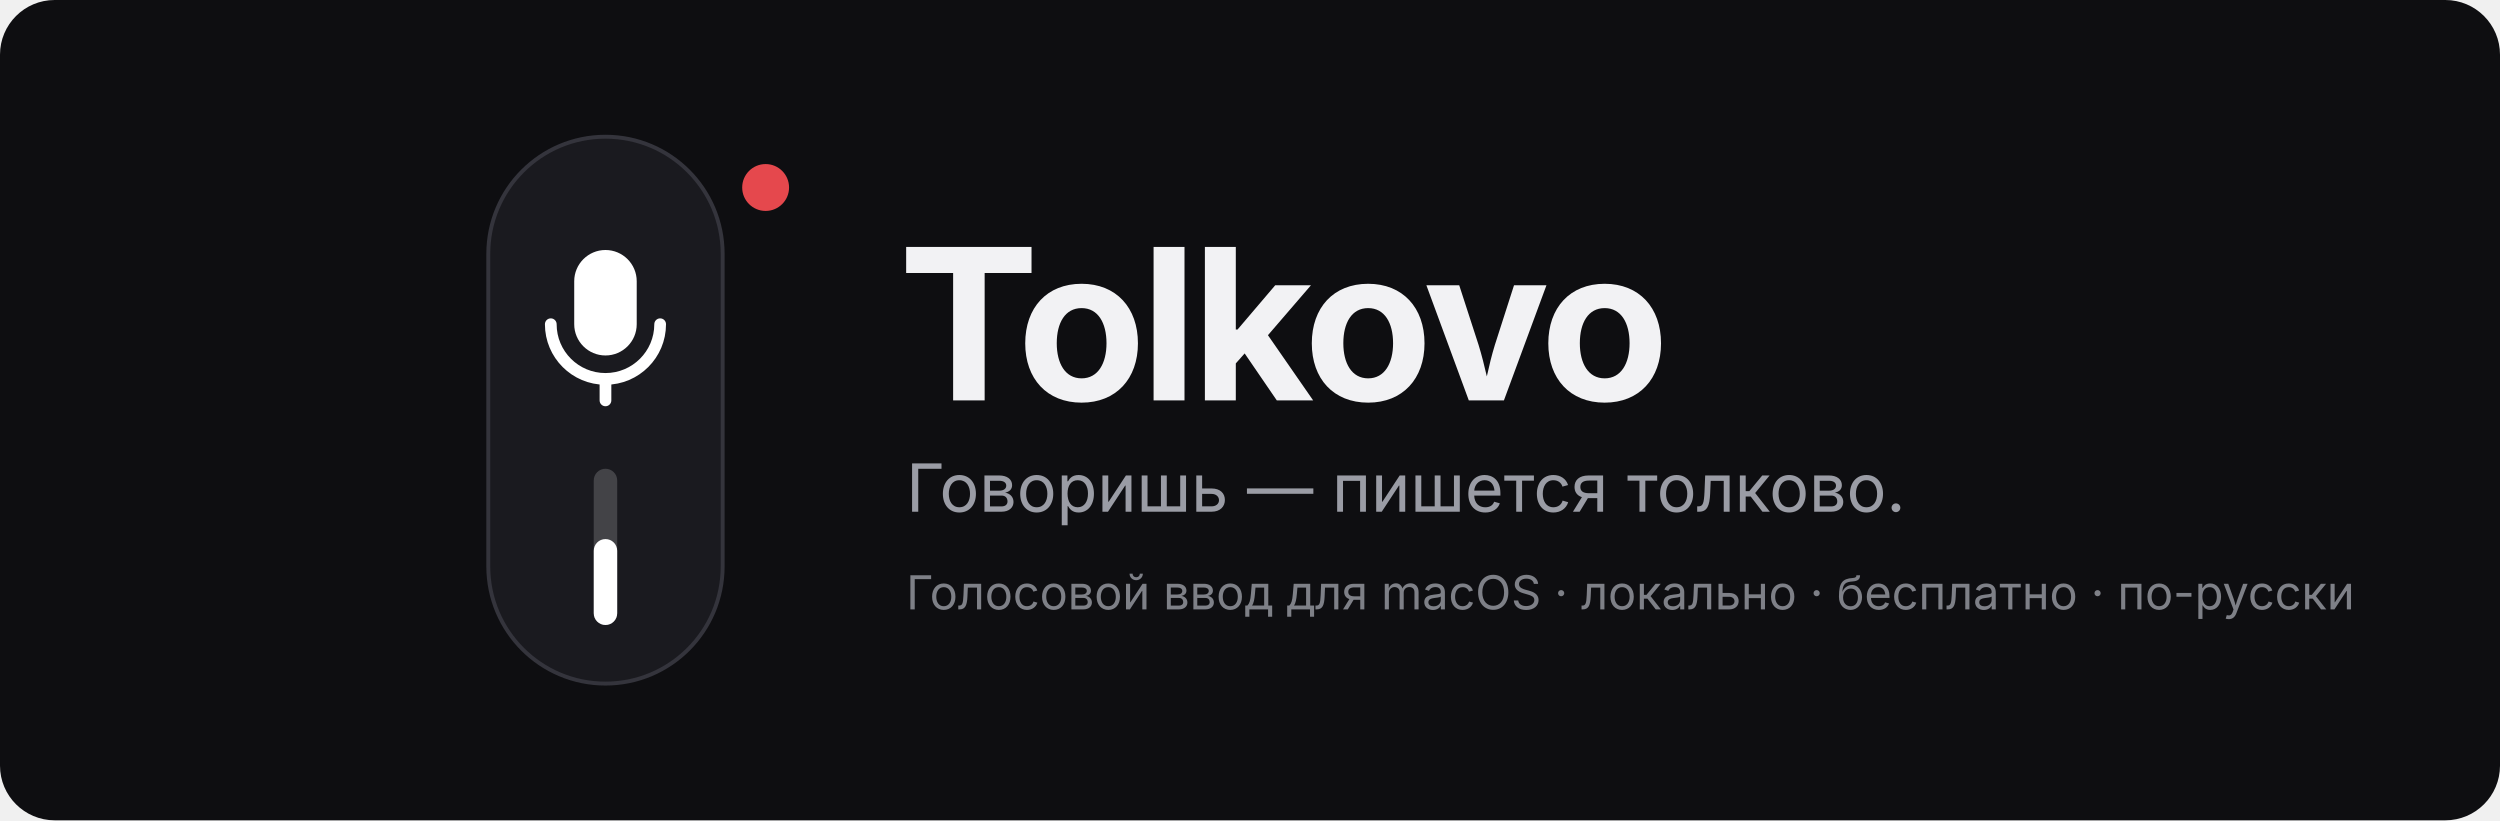
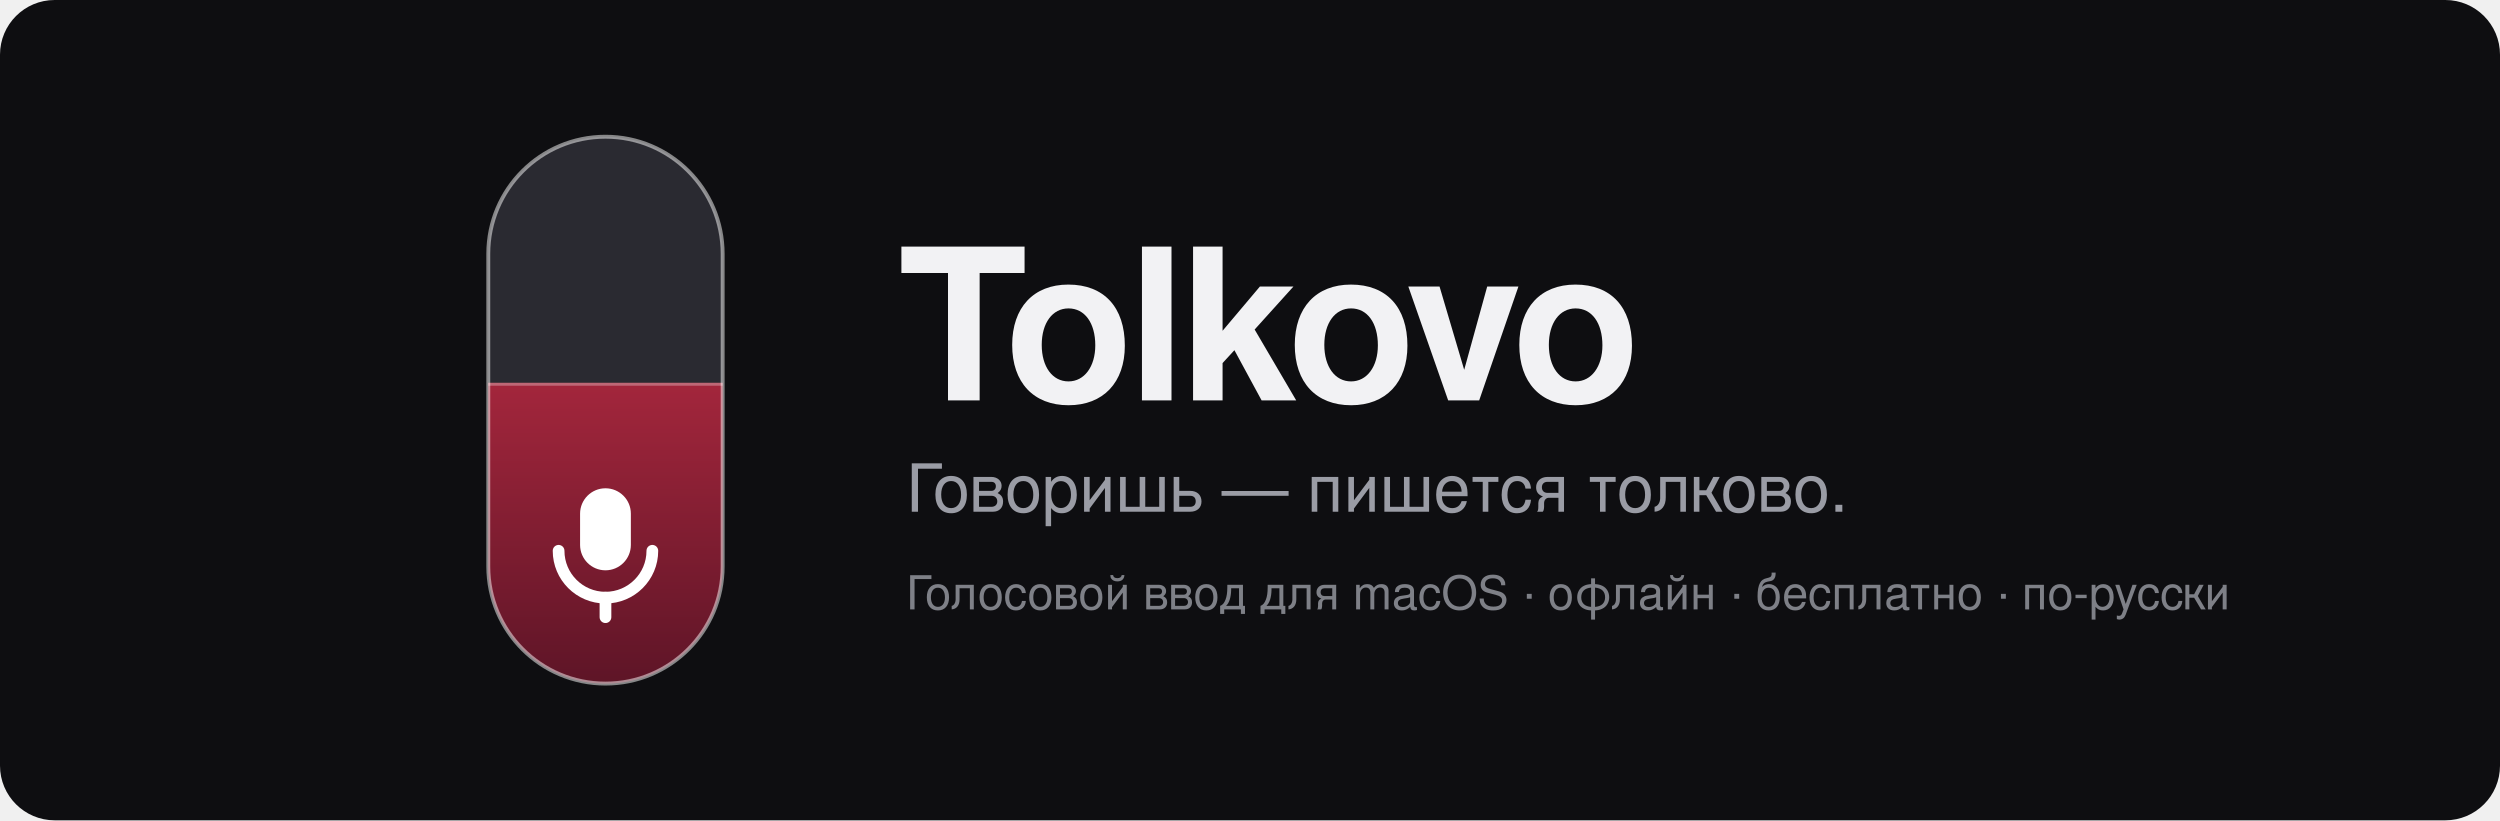
<svg xmlns="http://www.w3.org/2000/svg" viewBox="0 0 1280 420" width="1280" height="420">
+   <defs>
+     <linearGradient id="liq" x1="0" y1="0" x2="0" y2="1">
+       <stop offset="0" stop-color="#A3263C" />
+       <stop offset="1" stop-color="#5B1426" />
+     </linearGradient>
+     <clipPath id="pc">
+       <rect x="250" y="70" width="120" height="280" rx="60" />
+     </clipPath>
+   </defs>
  <rect width="1280" height="420" rx="28" fill="#0E0E11" />
-   <g transform="translate(250 70)">
-     <rect x="0" y="0" width="120" height="280" rx="60" fill="#1A1A1F" stroke="#34343C" stroke-width="2" />
-     <g transform="translate(60 92)" fill="#ffffff">
-       <rect x="-16" y="-34" width="32" height="54" rx="16" />
-       <path d="M-28 4 a28 28 0 0 0 56 0" fill="none" stroke="#ffffff" stroke-width="6" stroke-linecap="round" />
-       <rect x="-3" y="30" width="6" height="16" rx="3" />
-     </g>
-     <rect x="54" y="170" width="12" height="80" rx="6" fill="#ffffff" fill-opacity="0.18" />
-     <rect x="54" y="206" width="12" height="44" rx="6" fill="#ffffff" />
+   <rect x="250" y="70" width="120" height="280" rx="60" fill="#2A2A31" />
+   <rect x="250" y="196" width="120" height="160" fill="url(#liq)" clip-path="url(#pc)" />
+   <rect x="250" y="196" width="120" height="1.5" fill="#ffffff" fill-opacity="0.3" clip-path="url(#pc)" />
+   <g transform="translate(310 290)" fill="none" stroke="#ffffff" stroke-width="6" stroke-linecap="round">
+     <rect x="-13" y="-40" width="26" height="42" rx="13" fill="#ffffff" stroke="none" />
+     <path d="M-24 -8 a24 24 0 0 0 48 0" />
+     <path d="M0 16 v10" />
  </g>
-   <circle cx="392" cy="96" r="12" fill="#E5484D" />
-   <text x="460" y="205" font-family="-apple-system, BlinkMacSystemFont, 'SF Pro Display', 'Segoe UI', Inter, Helvetica, Arial, sans-serif" font-size="108" font-weight="700" letter-spacing="-3" fill="#F2F2F4">Tolkovo</text>
-   <text x="464" y="262" font-family="-apple-system, BlinkMacSystemFont, 'SF Pro Text', 'Segoe UI', Inter, Helvetica, Arial, sans-serif" font-size="34" fill="#9A9CA5">Говоришь — пишется толково.</text>
-   <text x="464" y="312" font-family="-apple-system, BlinkMacSystemFont, 'SF Pro Text', 'Segoe UI', Inter, Helvetica, Arial, sans-serif" font-size="24" fill="#9A9CA5" fill-opacity="0.8">Голосовой ввод для macOS · локально · бесплатно · по-русски</text>
+   <rect x="250" y="70" width="120" height="280" rx="60" fill="none" stroke="#FFFFFF" stroke-opacity="0.5" stroke-width="2" />
+   <text x="460" y="205" font-family="-apple-system, BlinkMacSystemFont, 'SF Pro Display', 'Segoe UI', Helvetica, Arial, sans-serif" font-size="108" font-weight="700" letter-spacing="-3" fill="#F2F2F4">Tolkovo</text>
+   <text x="464" y="262" font-family="-apple-system, BlinkMacSystemFont, 'SF Pro Text', 'Segoe UI', Helvetica, Arial, sans-serif" font-size="34" fill="#9A9CA5">Говоришь — пишется толково.</text>
+   <text x="464" y="312" font-family="-apple-system, BlinkMacSystemFont, 'SF Pro Text', 'Segoe UI', Helvetica, Arial, sans-serif" font-size="24" fill="#9A9CA5" fill-opacity="0.8">Голосовой ввод для macOS · офлайн · бесплатно · по-русски</text>
</svg>
